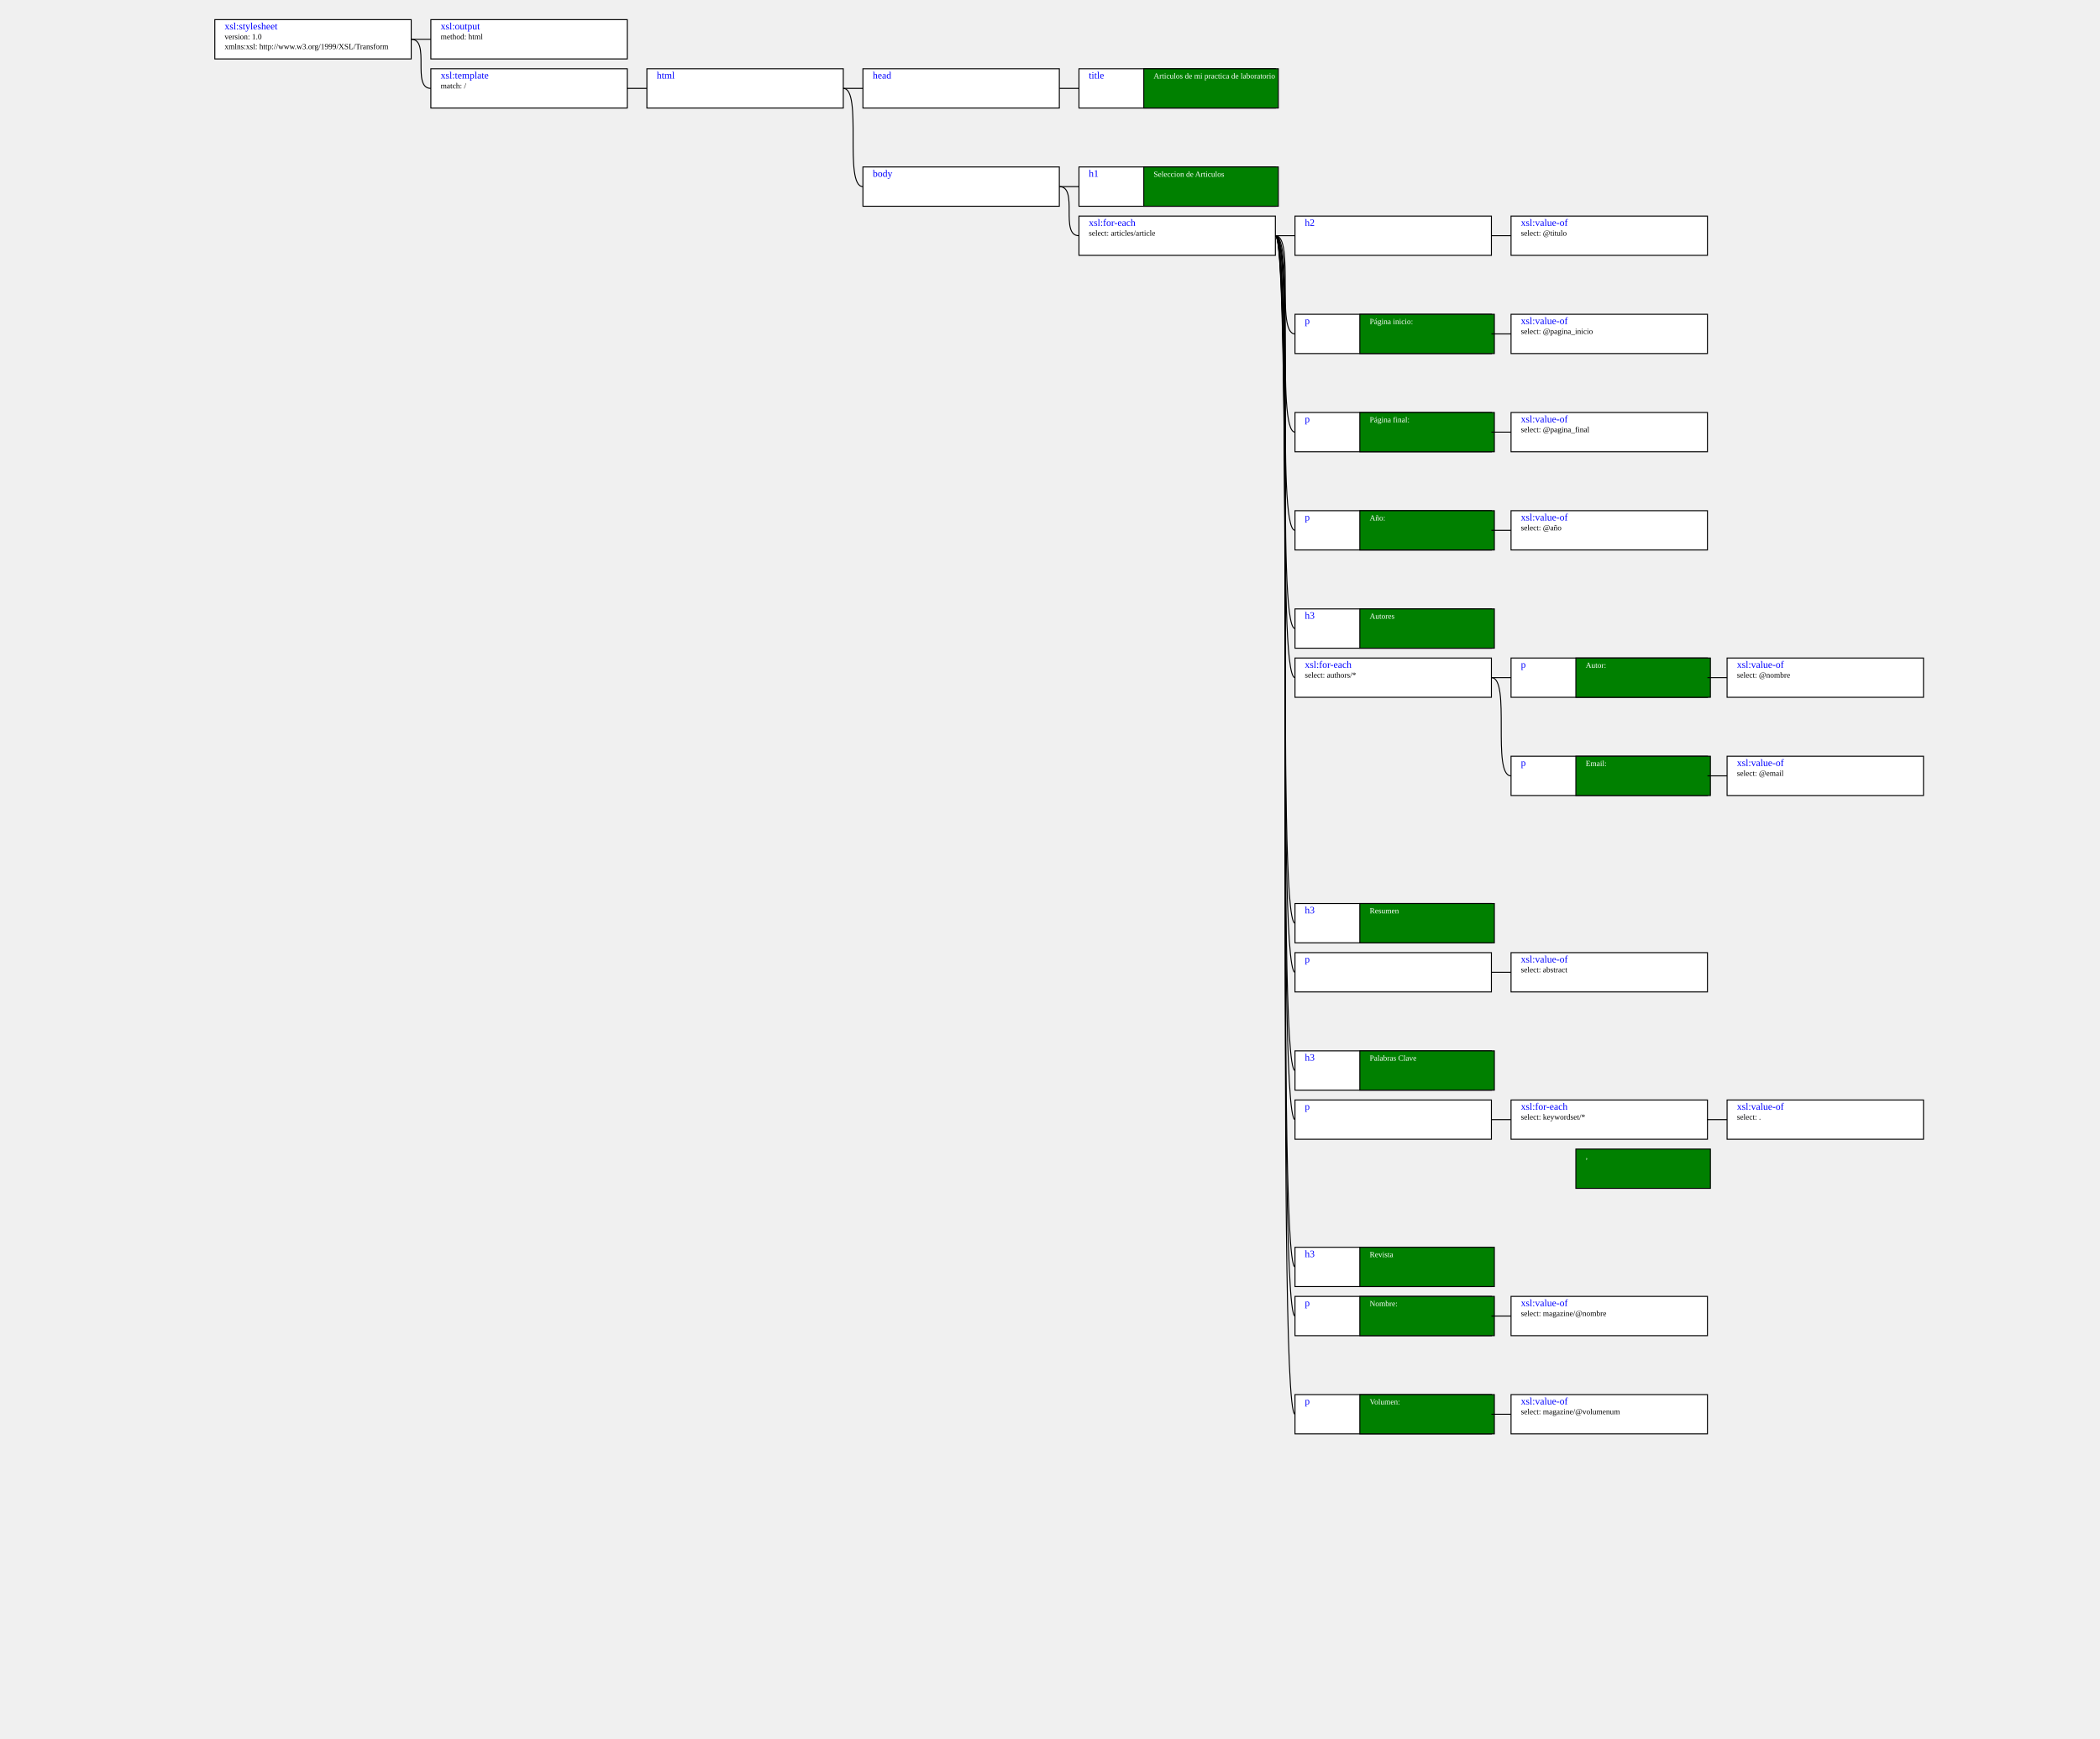
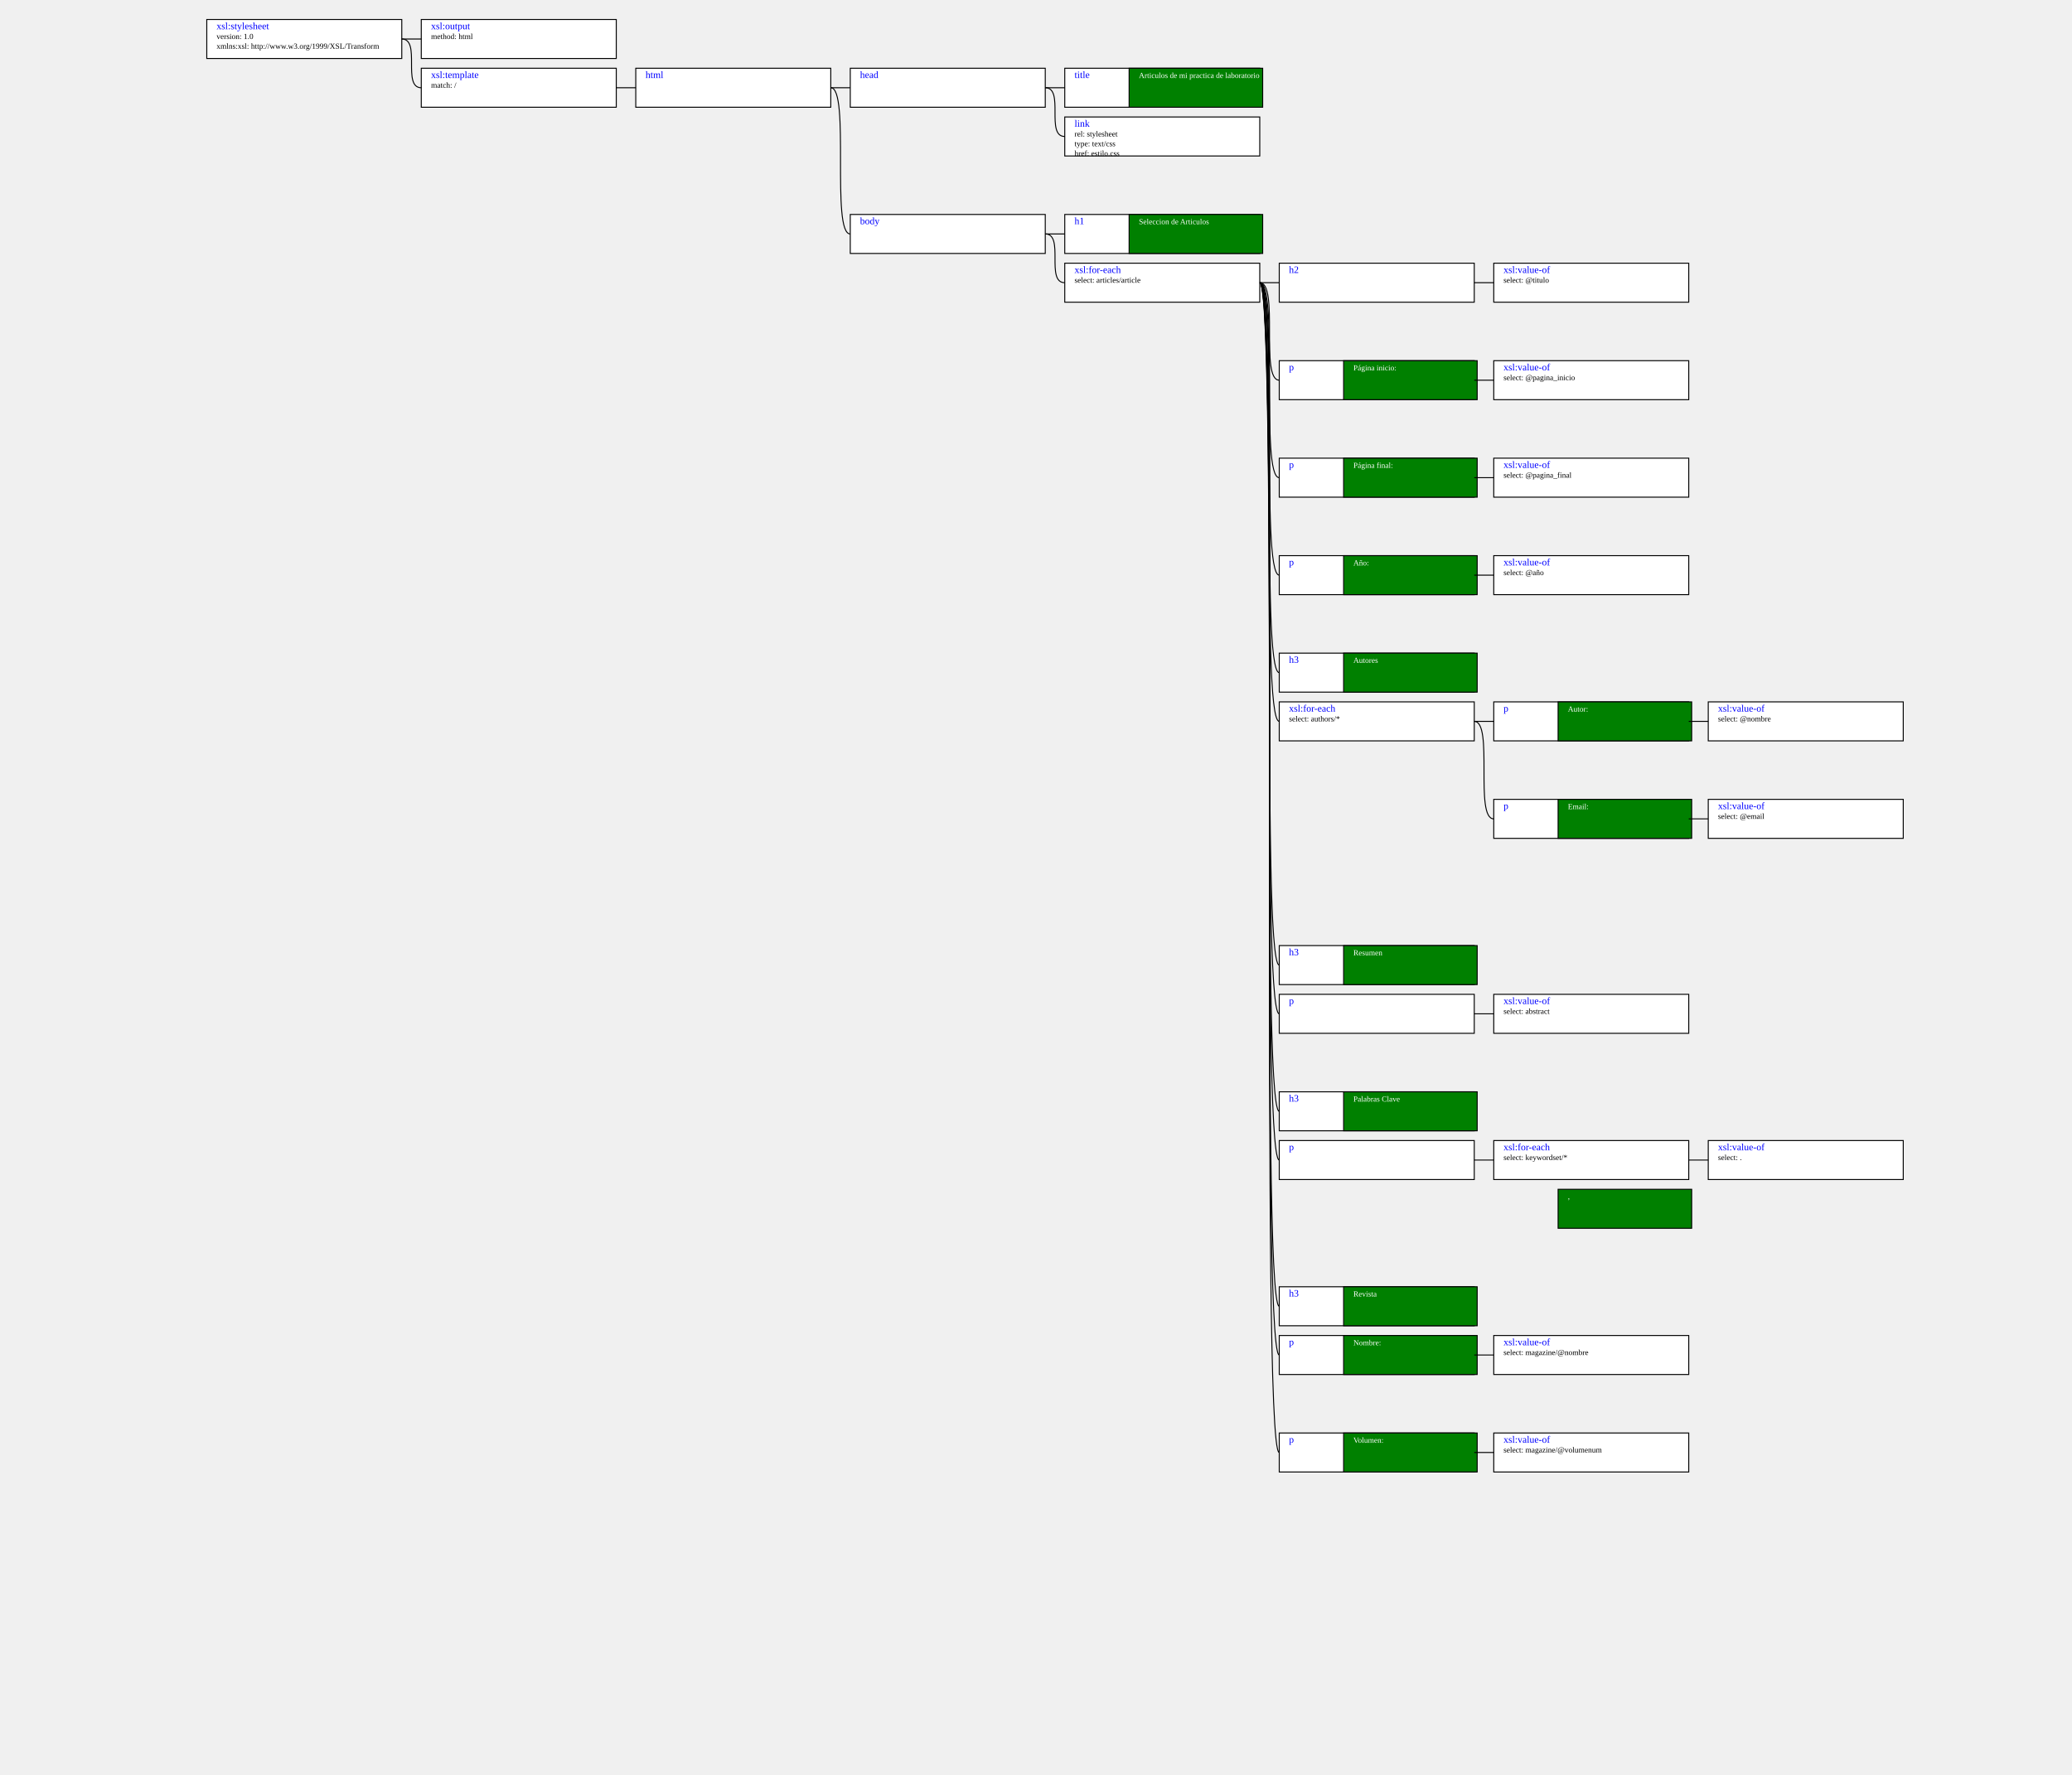
- <svg xmlns="http://www.w3.org/2000/svg" width="auto" height="1770" style="overflow:visible " version="1.1">
+ <svg xmlns="http://www.w3.org/2000/svg" width="auto" height="1820" style="overflow:visible " version="1.1">
  <rect x="20" y="20" width="200" height="40" style="fill:white;stroke:black;stroke-width:1" />
  <text x="30" y="30" font-size="10" style="fill:blue">xsl:stylesheet</text>
  <text x="30" y="40" font-size="8" style="fill:black">version: 1.0</text>
  <text x="30" y="50" font-size="8" style="fill:black">xmlns:xsl: http://www.w3.org/1999/XSL/Transform</text>
  <rect x="240" y="20" width="200" height="40" style="fill:white;stroke:black;stroke-width:1" />
  <text x="250" y="30" font-size="10" style="fill:blue">xsl:output</text>
  <path d="M220 40 C240 40 220 40 240 40" style="fill:transparent;stroke:black" />
  <text x="250" y="40" font-size="8" style="fill:black">method: html</text>
  <rect x="240" y="70" width="200" height="40" style="fill:white;stroke:black;stroke-width:1" />
  <text x="250" y="80" font-size="10" style="fill:blue">xsl:template</text>
  <path d="M220 40 C240 40 220 90 240 90" style="fill:transparent;stroke:black" />
  <text x="250" y="90" font-size="8" style="fill:black">match: /</text>
  <rect x="460" y="70" width="200" height="40" style="fill:white;stroke:black;stroke-width:1" />
  <text x="470" y="80" font-size="10" style="fill:blue">html</text>
  <path d="M440 90 C460 90 440 90 460 90" style="fill:transparent;stroke:black" />
  <rect x="680" y="70" width="200" height="40" style="fill:white;stroke:black;stroke-width:1" />
  <text x="690" y="80" font-size="10" style="fill:blue">head</text>
  <path d="M660 90 C680 90 660 90 680 90" style="fill:transparent;stroke:black" />
  <rect x="900" y="70" width="200" height="40" style="fill:white;stroke:black;stroke-width:1" />
  <text x="910" y="80" font-size="10" style="fill:blue">title</text>
  <path d="M880 90 C900 90 880 90 900 90" style="fill:transparent;stroke:black" />
  <rect x="966" y="70" width="137" height="40" style="fill:green;stroke:black;stroke-width:1" />
  <text x="976" y="80" font-size="8" style="fill:white">Articulos de mi practica de laboratorio</text>
-   <rect x="680" y="170" width="200" height="40" style="fill:white;stroke:black;stroke-width:1" />
-   <text x="690" y="180" font-size="10" style="fill:blue">body</text>
-   <path d="M660 90 C680 90 660 190 680 190" style="fill:transparent;stroke:black" />
-   <rect x="900" y="170" width="200" height="40" style="fill:white;stroke:black;stroke-width:1" />
-   <text x="910" y="180" font-size="10" style="fill:blue">h1</text>
-   <path d="M880 190 C900 190 880 190 900 190" style="fill:transparent;stroke:black" />
-   <rect x="966" y="170" width="137" height="40" style="fill:green;stroke:black;stroke-width:1" />
-   <text x="976" y="180" font-size="8" style="fill:white">Seleccion de Articulos</text>
+   <rect x="900" y="120" width="200" height="40" style="fill:white;stroke:black;stroke-width:1" />
+   <text x="910" y="130" font-size="10" style="fill:blue">link</text>
+   <path d="M880 90 C900 90 880 140 900 140" style="fill:transparent;stroke:black" />
+   <text x="910" y="140" font-size="8" style="fill:black">rel: stylesheet</text>
+   <text x="910" y="150" font-size="8" style="fill:black">type: text/css</text>
+   <text x="910" y="160" font-size="8" style="fill:black">href: estilo.css</text>
+   <rect x="680" y="220" width="200" height="40" style="fill:white;stroke:black;stroke-width:1" />
+   <text x="690" y="230" font-size="10" style="fill:blue">body</text>
+   <path d="M660 90 C680 90 660 240 680 240" style="fill:transparent;stroke:black" />
  <rect x="900" y="220" width="200" height="40" style="fill:white;stroke:black;stroke-width:1" />
-   <text x="910" y="230" font-size="10" style="fill:blue">xsl:for-each</text>
-   <path d="M880 190 C900 190 880 240 900 240" style="fill:transparent;stroke:black" />
-   <text x="910" y="240" font-size="8" style="fill:black">select: articles/article</text>
-   <rect x="1120" y="220" width="200" height="40" style="fill:white;stroke:black;stroke-width:1" />
-   <text x="1130" y="230" font-size="10" style="fill:blue">h2</text>
-   <path d="M1100 240 C1120 240 1100 240 1120 240" style="fill:transparent;stroke:black" />
-   <rect x="1340" y="220" width="200" height="40" style="fill:white;stroke:black;stroke-width:1" />
-   <text x="1350" y="230" font-size="10" style="fill:blue">xsl:value-of</text>
-   <path d="M1320 240 C1340 240 1320 240 1340 240" style="fill:transparent;stroke:black" />
-   <text x="1350" y="240" font-size="8" style="fill:black">select: @titulo</text>
-   <rect x="1120" y="320" width="200" height="40" style="fill:white;stroke:black;stroke-width:1" />
-   <text x="1130" y="330" font-size="10" style="fill:blue">p</text>
-   <path d="M1100 240 C1120 240 1100 340 1120 340" style="fill:transparent;stroke:black" />
-   <rect x="1186" y="320" width="137" height="40" style="fill:green;stroke:black;stroke-width:1" />
-   <text x="1196" y="330" font-size="8" style="fill:white">Página inicio:
+   <text x="910" y="230" font-size="10" style="fill:blue">h1</text>
+   <path d="M880 240 C900 240 880 240 900 240" style="fill:transparent;stroke:black" />
+   <rect x="966" y="220" width="137" height="40" style="fill:green;stroke:black;stroke-width:1" />
+   <text x="976" y="230" font-size="8" style="fill:white">Seleccion de Articulos</text>
+   <rect x="900" y="270" width="200" height="40" style="fill:white;stroke:black;stroke-width:1" />
+   <text x="910" y="280" font-size="10" style="fill:blue">xsl:for-each</text>
+   <path d="M880 240 C900 240 880 290 900 290" style="fill:transparent;stroke:black" />
+   <text x="910" y="290" font-size="8" style="fill:black">select: articles/article</text>
+   <rect x="1120" y="270" width="200" height="40" style="fill:white;stroke:black;stroke-width:1" />
+   <text x="1130" y="280" font-size="10" style="fill:blue">h2</text>
+   <path d="M1100 290 C1120 290 1100 290 1120 290" style="fill:transparent;stroke:black" />
+   <rect x="1340" y="270" width="200" height="40" style="fill:white;stroke:black;stroke-width:1" />
+   <text x="1350" y="280" font-size="10" style="fill:blue">xsl:value-of</text>
+   <path d="M1320 290 C1340 290 1320 290 1340 290" style="fill:transparent;stroke:black" />
+   <text x="1350" y="290" font-size="8" style="fill:black">select: @titulo</text>
+   <rect x="1120" y="370" width="200" height="40" style="fill:white;stroke:black;stroke-width:1" />
+   <text x="1130" y="380" font-size="10" style="fill:blue">p</text>
+   <path d="M1100 290 C1120 290 1100 390 1120 390" style="fill:transparent;stroke:black" />
+   <rect x="1186" y="370" width="137" height="40" style="fill:green;stroke:black;stroke-width:1" />
+   <text x="1196" y="380" font-size="8" style="fill:white">Página inicio:
                                                                                                                                                            
                        </text>
-   <rect x="1340" y="320" width="200" height="40" style="fill:white;stroke:black;stroke-width:1" />
-   <text x="1350" y="330" font-size="10" style="fill:blue">xsl:value-of</text>
-   <path d="M1320 340 C1340 340 1320 340 1340 340" style="fill:transparent;stroke:black" />
-   <text x="1350" y="340" font-size="8" style="fill:black">select: @pagina_inicio</text>
-   <rect x="1120" y="420" width="200" height="40" style="fill:white;stroke:black;stroke-width:1" />
-   <text x="1130" y="430" font-size="10" style="fill:blue">p</text>
-   <path d="M1100 240 C1120 240 1100 440 1120 440" style="fill:transparent;stroke:black" />
-   <rect x="1186" y="420" width="137" height="40" style="fill:green;stroke:black;stroke-width:1" />
-   <text x="1196" y="430" font-size="8" style="fill:white">Página final:
+   <rect x="1340" y="370" width="200" height="40" style="fill:white;stroke:black;stroke-width:1" />
+   <text x="1350" y="380" font-size="10" style="fill:blue">xsl:value-of</text>
+   <path d="M1320 390 C1340 390 1320 390 1340 390" style="fill:transparent;stroke:black" />
+   <text x="1350" y="390" font-size="8" style="fill:black">select: @pagina_inicio</text>
+   <rect x="1120" y="470" width="200" height="40" style="fill:white;stroke:black;stroke-width:1" />
+   <text x="1130" y="480" font-size="10" style="fill:blue">p</text>
+   <path d="M1100 290 C1120 290 1100 490 1120 490" style="fill:transparent;stroke:black" />
+   <rect x="1186" y="470" width="137" height="40" style="fill:green;stroke:black;stroke-width:1" />
+   <text x="1196" y="480" font-size="8" style="fill:white">Página final:
                                                                                                                                                            
                        </text>
-   <rect x="1340" y="420" width="200" height="40" style="fill:white;stroke:black;stroke-width:1" />
-   <text x="1350" y="430" font-size="10" style="fill:blue">xsl:value-of</text>
-   <path d="M1320 440 C1340 440 1320 440 1340 440" style="fill:transparent;stroke:black" />
-   <text x="1350" y="440" font-size="8" style="fill:black">select: @pagina_final</text>
-   <rect x="1120" y="520" width="200" height="40" style="fill:white;stroke:black;stroke-width:1" />
-   <text x="1130" y="530" font-size="10" style="fill:blue">p</text>
-   <path d="M1100 240 C1120 240 1100 540 1120 540" style="fill:transparent;stroke:black" />
-   <rect x="1186" y="520" width="137" height="40" style="fill:green;stroke:black;stroke-width:1" />
-   <text x="1196" y="530" font-size="8" style="fill:white">Año:                                                                                                                                                         
+   <rect x="1340" y="470" width="200" height="40" style="fill:white;stroke:black;stroke-width:1" />
+   <text x="1350" y="480" font-size="10" style="fill:blue">xsl:value-of</text>
+   <path d="M1320 490 C1340 490 1320 490 1340 490" style="fill:transparent;stroke:black" />
+   <text x="1350" y="490" font-size="8" style="fill:black">select: @pagina_final</text>
+   <rect x="1120" y="570" width="200" height="40" style="fill:white;stroke:black;stroke-width:1" />
+   <text x="1130" y="580" font-size="10" style="fill:blue">p</text>
+   <path d="M1100 290 C1120 290 1100 590 1120 590" style="fill:transparent;stroke:black" />
+   <rect x="1186" y="570" width="137" height="40" style="fill:green;stroke:black;stroke-width:1" />
+   <text x="1196" y="580" font-size="8" style="fill:white">Año:                                                                                                                                                         
                        </text>
-   <rect x="1340" y="520" width="200" height="40" style="fill:white;stroke:black;stroke-width:1" />
-   <text x="1350" y="530" font-size="10" style="fill:blue">xsl:value-of</text>
-   <path d="M1320 540 C1340 540 1320 540 1340 540" style="fill:transparent;stroke:black" />
-   <text x="1350" y="540" font-size="8" style="fill:black">select: @año</text>
-   <rect x="1120" y="620" width="200" height="40" style="fill:white;stroke:black;stroke-width:1" />
-   <text x="1130" y="630" font-size="10" style="fill:blue">h3</text>
-   <path d="M1100 240 C1120 240 1100 640 1120 640" style="fill:transparent;stroke:black" />
-   <rect x="1186" y="620" width="137" height="40" style="fill:green;stroke:black;stroke-width:1" />
-   <text x="1196" y="630" font-size="8" style="fill:white">Autores</text>
+   <rect x="1340" y="570" width="200" height="40" style="fill:white;stroke:black;stroke-width:1" />
+   <text x="1350" y="580" font-size="10" style="fill:blue">xsl:value-of</text>
+   <path d="M1320 590 C1340 590 1320 590 1340 590" style="fill:transparent;stroke:black" />
+   <text x="1350" y="590" font-size="8" style="fill:black">select: @año</text>
  <rect x="1120" y="670" width="200" height="40" style="fill:white;stroke:black;stroke-width:1" />
-   <text x="1130" y="680" font-size="10" style="fill:blue">xsl:for-each</text>
-   <path d="M1100 240 C1120 240 1100 690 1120 690" style="fill:transparent;stroke:black" />
-   <text x="1130" y="690" font-size="8" style="fill:black">select: authors/*</text>
-   <rect x="1340" y="670" width="200" height="40" style="fill:white;stroke:black;stroke-width:1" />
-   <text x="1350" y="680" font-size="10" style="fill:blue">p</text>
-   <path d="M1320 690 C1340 690 1320 690 1340 690" style="fill:transparent;stroke:black" />
-   <rect x="1406" y="670" width="137" height="40" style="fill:green;stroke:black;stroke-width:1" />
-   <text x="1416" y="680" font-size="8" style="fill:white">Autor:                                                                                                                                                             
+   <text x="1130" y="680" font-size="10" style="fill:blue">h3</text>
+   <path d="M1100 290 C1120 290 1100 690 1120 690" style="fill:transparent;stroke:black" />
+   <rect x="1186" y="670" width="137" height="40" style="fill:green;stroke:black;stroke-width:1" />
+   <text x="1196" y="680" font-size="8" style="fill:white">Autores</text>
+   <rect x="1120" y="720" width="200" height="40" style="fill:white;stroke:black;stroke-width:1" />
+   <text x="1130" y="730" font-size="10" style="fill:blue">xsl:for-each</text>
+   <path d="M1100 290 C1120 290 1100 740 1120 740" style="fill:transparent;stroke:black" />
+   <text x="1130" y="740" font-size="8" style="fill:black">select: authors/*</text>
+   <rect x="1340" y="720" width="200" height="40" style="fill:white;stroke:black;stroke-width:1" />
+   <text x="1350" y="730" font-size="10" style="fill:blue">p</text>
+   <path d="M1320 740 C1340 740 1320 740 1340 740" style="fill:transparent;stroke:black" />
+   <rect x="1406" y="720" width="137" height="40" style="fill:green;stroke:black;stroke-width:1" />
+   <text x="1416" y="730" font-size="8" style="fill:white">Autor:                                                                                                                                                             
                            </text>
-   <rect x="1560" y="670" width="200" height="40" style="fill:white;stroke:black;stroke-width:1" />
-   <text x="1570" y="680" font-size="10" style="fill:blue">xsl:value-of</text>
-   <path d="M1540 690 C1560 690 1540 690 1560 690" style="fill:transparent;stroke:black" />
-   <text x="1570" y="690" font-size="8" style="fill:black">select: @nombre</text>
-   <rect x="1340" y="770" width="200" height="40" style="fill:white;stroke:black;stroke-width:1" />
-   <text x="1350" y="780" font-size="10" style="fill:blue">p</text>
-   <path d="M1320 690 C1340 690 1320 790 1340 790" style="fill:transparent;stroke:black" />
-   <rect x="1406" y="770" width="137" height="40" style="fill:green;stroke:black;stroke-width:1" />
-   <text x="1416" y="780" font-size="8" style="fill:white">Email:                                                                                                                                                             
+   <rect x="1560" y="720" width="200" height="40" style="fill:white;stroke:black;stroke-width:1" />
+   <text x="1570" y="730" font-size="10" style="fill:blue">xsl:value-of</text>
+   <path d="M1540 740 C1560 740 1540 740 1560 740" style="fill:transparent;stroke:black" />
+   <text x="1570" y="740" font-size="8" style="fill:black">select: @nombre</text>
+   <rect x="1340" y="820" width="200" height="40" style="fill:white;stroke:black;stroke-width:1" />
+   <text x="1350" y="830" font-size="10" style="fill:blue">p</text>
+   <path d="M1320 740 C1340 740 1320 840 1340 840" style="fill:transparent;stroke:black" />
+   <rect x="1406" y="820" width="137" height="40" style="fill:green;stroke:black;stroke-width:1" />
+   <text x="1416" y="830" font-size="8" style="fill:white">Email:                                                                                                                                                             
                            </text>
-   <rect x="1560" y="770" width="200" height="40" style="fill:white;stroke:black;stroke-width:1" />
-   <text x="1570" y="780" font-size="10" style="fill:blue">xsl:value-of</text>
-   <path d="M1540 790 C1560 790 1540 790 1560 790" style="fill:transparent;stroke:black" />
-   <text x="1570" y="790" font-size="8" style="fill:black">select: @email</text>
-   <rect x="1120" y="920" width="200" height="40" style="fill:white;stroke:black;stroke-width:1" />
-   <text x="1130" y="930" font-size="10" style="fill:blue">h3</text>
-   <path d="M1100 240 C1120 240 1100 940 1120 940" style="fill:transparent;stroke:black" />
-   <rect x="1186" y="920" width="137" height="40" style="fill:green;stroke:black;stroke-width:1" />
-   <text x="1196" y="930" font-size="8" style="fill:white">Resumen</text>
+   <rect x="1560" y="820" width="200" height="40" style="fill:white;stroke:black;stroke-width:1" />
+   <text x="1570" y="830" font-size="10" style="fill:blue">xsl:value-of</text>
+   <path d="M1540 840 C1560 840 1540 840 1560 840" style="fill:transparent;stroke:black" />
+   <text x="1570" y="840" font-size="8" style="fill:black">select: @email</text>
  <rect x="1120" y="970" width="200" height="40" style="fill:white;stroke:black;stroke-width:1" />
-   <text x="1130" y="980" font-size="10" style="fill:blue">p</text>
-   <path d="M1100 240 C1120 240 1100 990 1120 990" style="fill:transparent;stroke:black" />
-   <rect x="1340" y="970" width="200" height="40" style="fill:white;stroke:black;stroke-width:1" />
-   <text x="1350" y="980" font-size="10" style="fill:blue">xsl:value-of</text>
-   <path d="M1320 990 C1340 990 1320 990 1340 990" style="fill:transparent;stroke:black" />
-   <text x="1350" y="990" font-size="8" style="fill:black">select: abstract</text>
-   <rect x="1120" y="1070" width="200" height="40" style="fill:white;stroke:black;stroke-width:1" />
-   <text x="1130" y="1080" font-size="10" style="fill:blue">h3</text>
-   <path d="M1100 240 C1120 240 1100 1090 1120 1090" style="fill:transparent;stroke:black" />
-   <rect x="1186" y="1070" width="137" height="40" style="fill:green;stroke:black;stroke-width:1" />
-   <text x="1196" y="1080" font-size="8" style="fill:white">Palabras Clave</text>
+   <text x="1130" y="980" font-size="10" style="fill:blue">h3</text>
+   <path d="M1100 290 C1120 290 1100 990 1120 990" style="fill:transparent;stroke:black" />
+   <rect x="1186" y="970" width="137" height="40" style="fill:green;stroke:black;stroke-width:1" />
+   <text x="1196" y="980" font-size="8" style="fill:white">Resumen</text>
+   <rect x="1120" y="1020" width="200" height="40" style="fill:white;stroke:black;stroke-width:1" />
+   <text x="1130" y="1030" font-size="10" style="fill:blue">p</text>
+   <path d="M1100 290 C1120 290 1100 1040 1120 1040" style="fill:transparent;stroke:black" />
+   <rect x="1340" y="1020" width="200" height="40" style="fill:white;stroke:black;stroke-width:1" />
+   <text x="1350" y="1030" font-size="10" style="fill:blue">xsl:value-of</text>
+   <path d="M1320 1040 C1340 1040 1320 1040 1340 1040" style="fill:transparent;stroke:black" />
+   <text x="1350" y="1040" font-size="8" style="fill:black">select: abstract</text>
  <rect x="1120" y="1120" width="200" height="40" style="fill:white;stroke:black;stroke-width:1" />
-   <text x="1130" y="1130" font-size="10" style="fill:blue">p</text>
-   <path d="M1100 240 C1120 240 1100 1140 1120 1140" style="fill:transparent;stroke:black" />
-   <rect x="1340" y="1120" width="200" height="40" style="fill:white;stroke:black;stroke-width:1" />
-   <text x="1350" y="1130" font-size="10" style="fill:blue">xsl:for-each</text>
-   <path d="M1320 1140 C1340 1140 1320 1140 1340 1140" style="fill:transparent;stroke:black" />
-   <text x="1350" y="1140" font-size="8" style="fill:black">select: keywordset/*</text>
-   <rect x="1560" y="1120" width="200" height="40" style="fill:white;stroke:black;stroke-width:1" />
-   <text x="1570" y="1130" font-size="10" style="fill:blue">xsl:value-of</text>
-   <path d="M1540 1140 C1560 1140 1540 1140 1560 1140" style="fill:transparent;stroke:black" />
-   <text x="1570" y="1140" font-size="8" style="fill:black">select: .</text>
-   <rect x="1406" y="1170" width="137" height="40" style="fill:green;stroke:black;stroke-width:1" />
-   <text x="1416" y="1180" font-size="8" style="fill:white">,
+   <text x="1130" y="1130" font-size="10" style="fill:blue">h3</text>
+   <path d="M1100 290 C1120 290 1100 1140 1120 1140" style="fill:transparent;stroke:black" />
+   <rect x="1186" y="1120" width="137" height="40" style="fill:green;stroke:black;stroke-width:1" />
+   <text x="1196" y="1130" font-size="8" style="fill:white">Palabras Clave</text>
+   <rect x="1120" y="1170" width="200" height="40" style="fill:white;stroke:black;stroke-width:1" />
+   <text x="1130" y="1180" font-size="10" style="fill:blue">p</text>
+   <path d="M1100 290 C1120 290 1100 1190 1120 1190" style="fill:transparent;stroke:black" />
+   <rect x="1340" y="1170" width="200" height="40" style="fill:white;stroke:black;stroke-width:1" />
+   <text x="1350" y="1180" font-size="10" style="fill:blue">xsl:for-each</text>
+   <path d="M1320 1190 C1340 1190 1320 1190 1340 1190" style="fill:transparent;stroke:black" />
+   <text x="1350" y="1190" font-size="8" style="fill:black">select: keywordset/*</text>
+   <rect x="1560" y="1170" width="200" height="40" style="fill:white;stroke:black;stroke-width:1" />
+   <text x="1570" y="1180" font-size="10" style="fill:blue">xsl:value-of</text>
+   <path d="M1540 1190 C1560 1190 1540 1190 1560 1190" style="fill:transparent;stroke:black" />
+   <text x="1570" y="1190" font-size="8" style="fill:black">select: .</text>
+   <rect x="1406" y="1220" width="137" height="40" style="fill:green;stroke:black;stroke-width:1" />
+   <text x="1416" y="1230" font-size="8" style="fill:white">,
                                                                                                                                                        
                        </text>
-   <rect x="1120" y="1270" width="200" height="40" style="fill:white;stroke:black;stroke-width:1" />
-   <text x="1130" y="1280" font-size="10" style="fill:blue">h3</text>
-   <path d="M1100 240 C1120 240 1100 1290 1120 1290" style="fill:transparent;stroke:black" />
-   <rect x="1186" y="1270" width="137" height="40" style="fill:green;stroke:black;stroke-width:1" />
-   <text x="1196" y="1280" font-size="8" style="fill:white">Revista</text>
  <rect x="1120" y="1320" width="200" height="40" style="fill:white;stroke:black;stroke-width:1" />
-   <text x="1130" y="1330" font-size="10" style="fill:blue">p</text>
-   <path d="M1100 240 C1120 240 1100 1340 1120 1340" style="fill:transparent;stroke:black" />
+   <text x="1130" y="1330" font-size="10" style="fill:blue">h3</text>
+   <path d="M1100 290 C1120 290 1100 1340 1120 1340" style="fill:transparent;stroke:black" />
  <rect x="1186" y="1320" width="137" height="40" style="fill:green;stroke:black;stroke-width:1" />
-   <text x="1196" y="1330" font-size="8" style="fill:white">Nombre:                                                                                                                                     
+   <text x="1196" y="1330" font-size="8" style="fill:white">Revista</text>
+   <rect x="1120" y="1370" width="200" height="40" style="fill:white;stroke:black;stroke-width:1" />
+   <text x="1130" y="1380" font-size="10" style="fill:blue">p</text>
+   <path d="M1100 290 C1120 290 1100 1390 1120 1390" style="fill:transparent;stroke:black" />
+   <rect x="1186" y="1370" width="137" height="40" style="fill:green;stroke:black;stroke-width:1" />
+   <text x="1196" y="1380" font-size="8" style="fill:white">Nombre:                                                                                                                                     
                        </text>
-   <rect x="1340" y="1320" width="200" height="40" style="fill:white;stroke:black;stroke-width:1" />
-   <text x="1350" y="1330" font-size="10" style="fill:blue">xsl:value-of</text>
-   <path d="M1320 1340 C1340 1340 1320 1340 1340 1340" style="fill:transparent;stroke:black" />
-   <text x="1350" y="1340" font-size="8" style="fill:black">select: magazine/@nombre</text>
-   <rect x="1120" y="1420" width="200" height="40" style="fill:white;stroke:black;stroke-width:1" />
-   <text x="1130" y="1430" font-size="10" style="fill:blue">p</text>
-   <path d="M1100 240 C1120 240 1100 1440 1120 1440" style="fill:transparent;stroke:black" />
-   <rect x="1186" y="1420" width="137" height="40" style="fill:green;stroke:black;stroke-width:1" />
-   <text x="1196" y="1430" font-size="8" style="fill:white">Volumen:                                                                                                                                     
+   <rect x="1340" y="1370" width="200" height="40" style="fill:white;stroke:black;stroke-width:1" />
+   <text x="1350" y="1380" font-size="10" style="fill:blue">xsl:value-of</text>
+   <path d="M1320 1390 C1340 1390 1320 1390 1340 1390" style="fill:transparent;stroke:black" />
+   <text x="1350" y="1390" font-size="8" style="fill:black">select: magazine/@nombre</text>
+   <rect x="1120" y="1470" width="200" height="40" style="fill:white;stroke:black;stroke-width:1" />
+   <text x="1130" y="1480" font-size="10" style="fill:blue">p</text>
+   <path d="M1100 290 C1120 290 1100 1490 1120 1490" style="fill:transparent;stroke:black" />
+   <rect x="1186" y="1470" width="137" height="40" style="fill:green;stroke:black;stroke-width:1" />
+   <text x="1196" y="1480" font-size="8" style="fill:white">Volumen:                                                                                                                                     
                        </text>
-   <rect x="1340" y="1420" width="200" height="40" style="fill:white;stroke:black;stroke-width:1" />
-   <text x="1350" y="1430" font-size="10" style="fill:blue">xsl:value-of</text>
-   <path d="M1320 1440 C1340 1440 1320 1440 1340 1440" style="fill:transparent;stroke:black" />
-   <text x="1350" y="1440" font-size="8" style="fill:black">select: magazine/@volumenum</text>
+   <rect x="1340" y="1470" width="200" height="40" style="fill:white;stroke:black;stroke-width:1" />
+   <text x="1350" y="1480" font-size="10" style="fill:blue">xsl:value-of</text>
+   <path d="M1320 1490 C1340 1490 1320 1490 1340 1490" style="fill:transparent;stroke:black" />
+   <text x="1350" y="1490" font-size="8" style="fill:black">select: magazine/@volumenum</text>
</svg>
